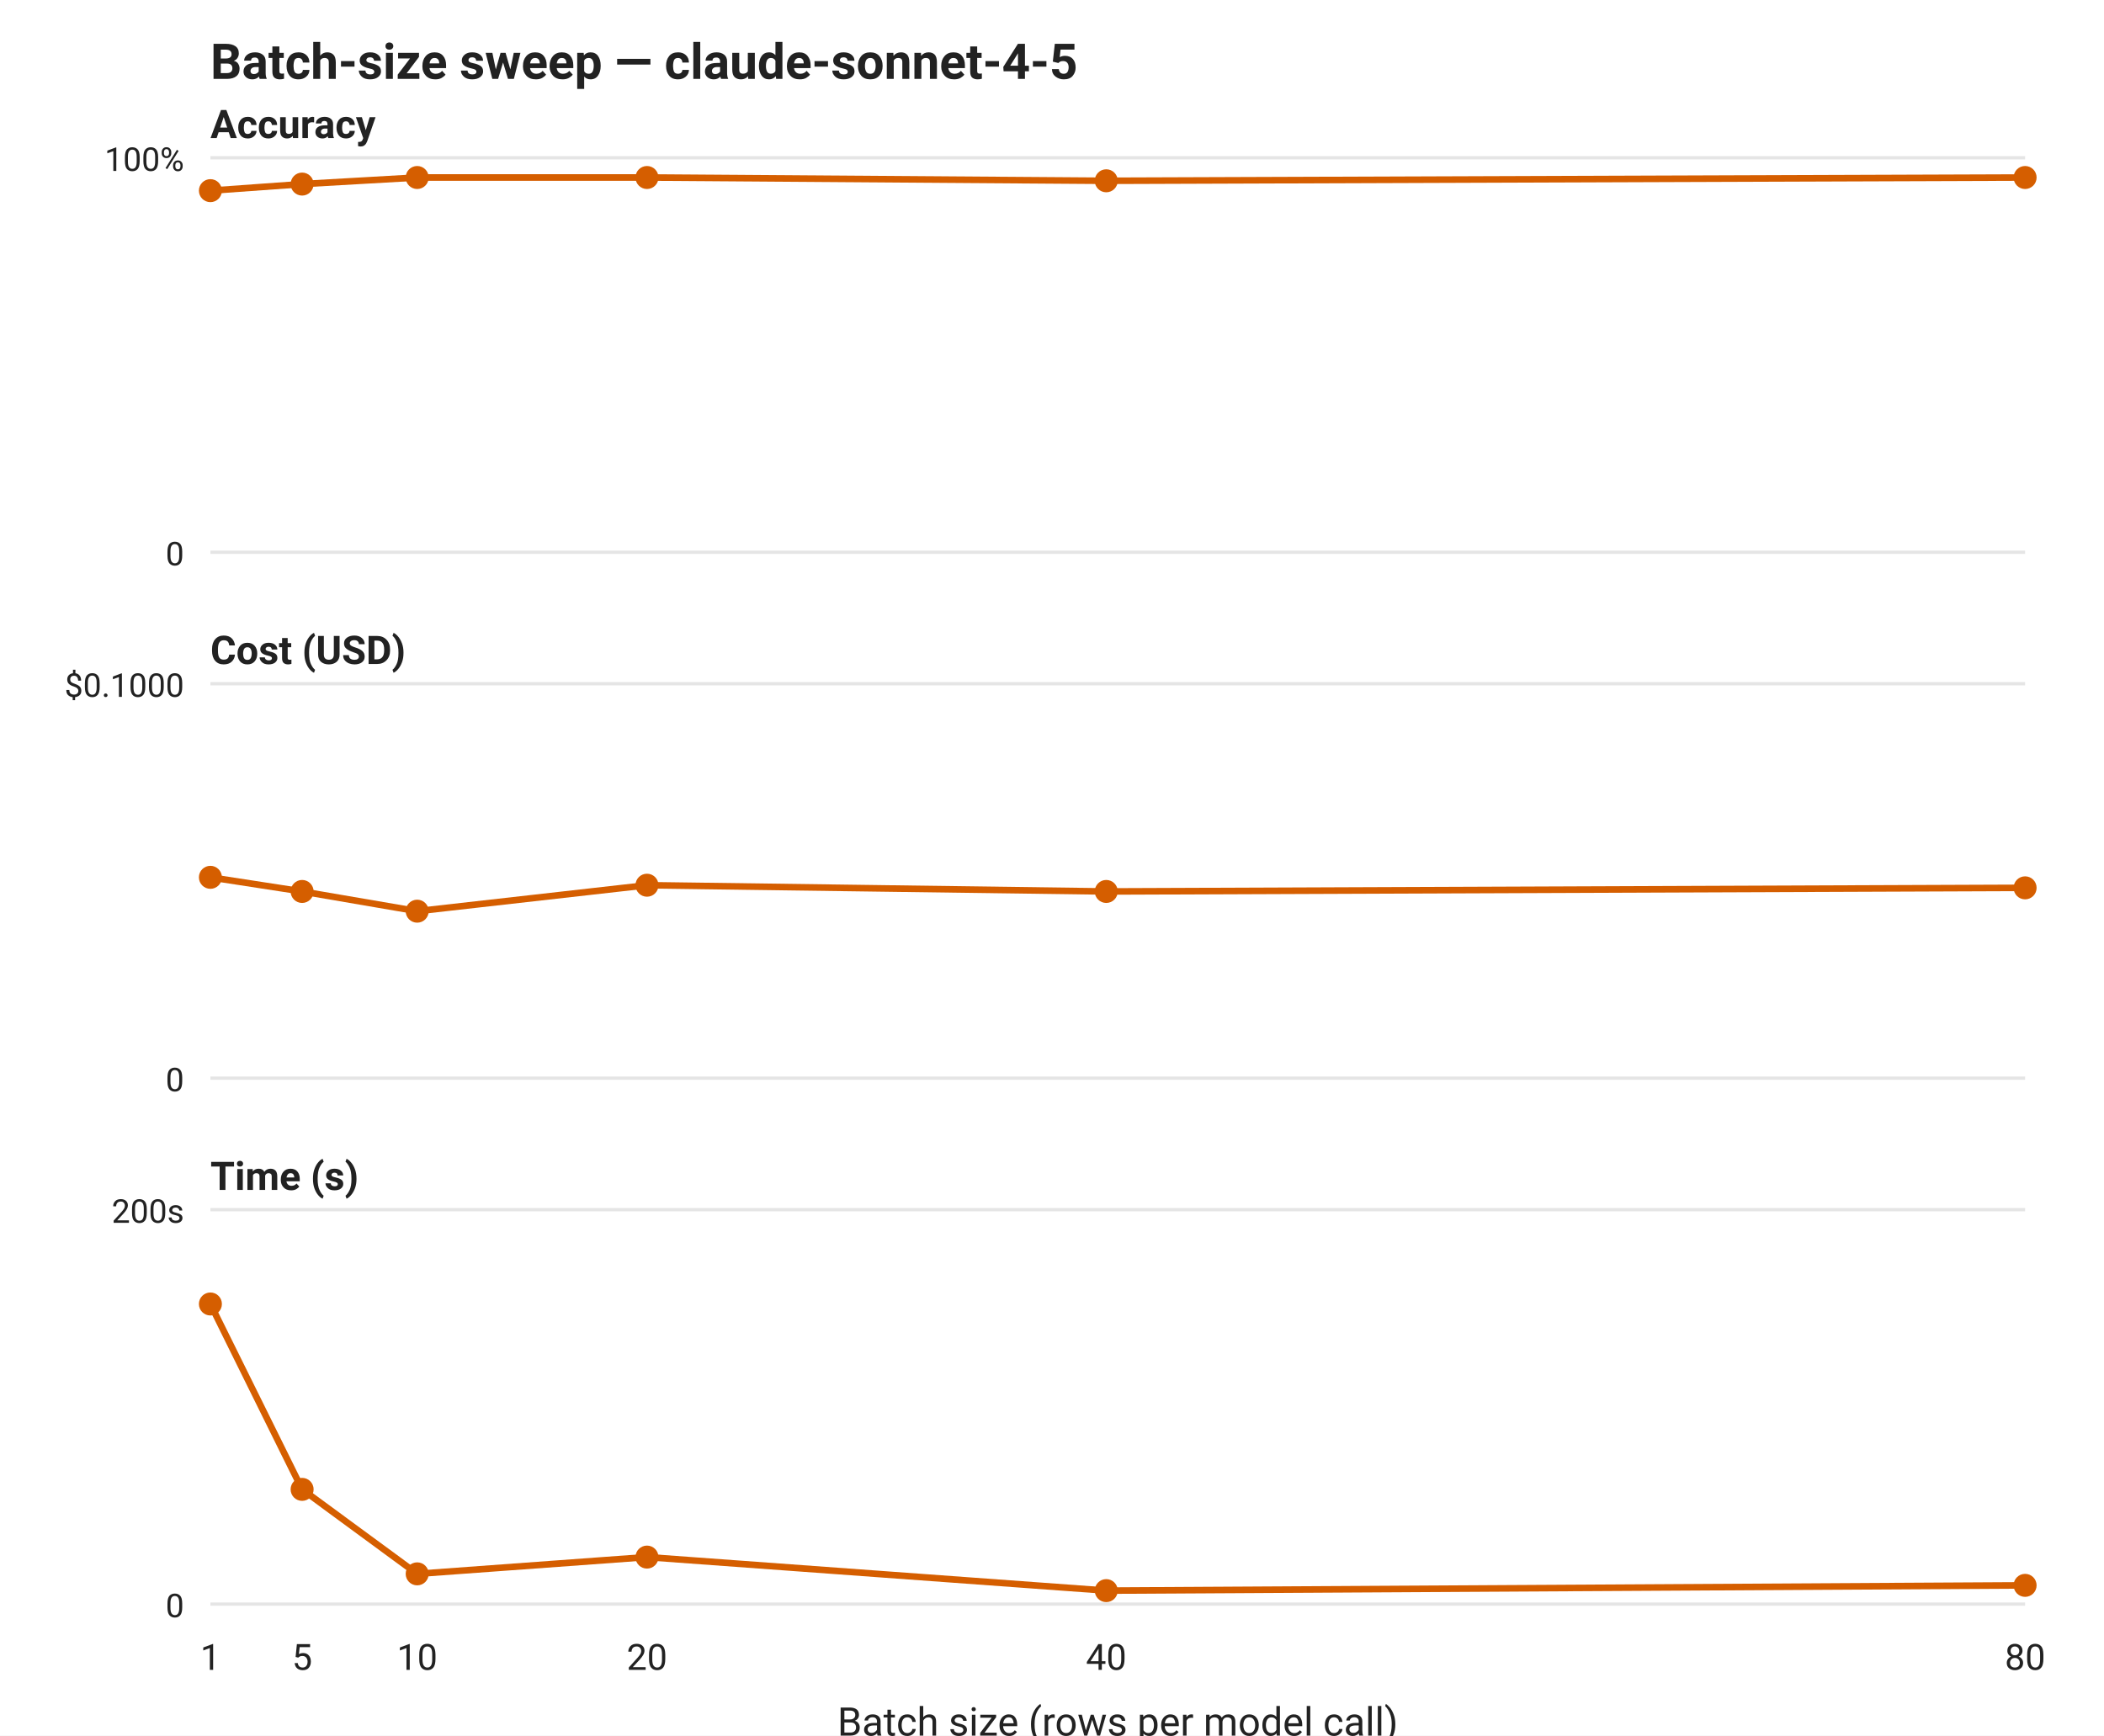
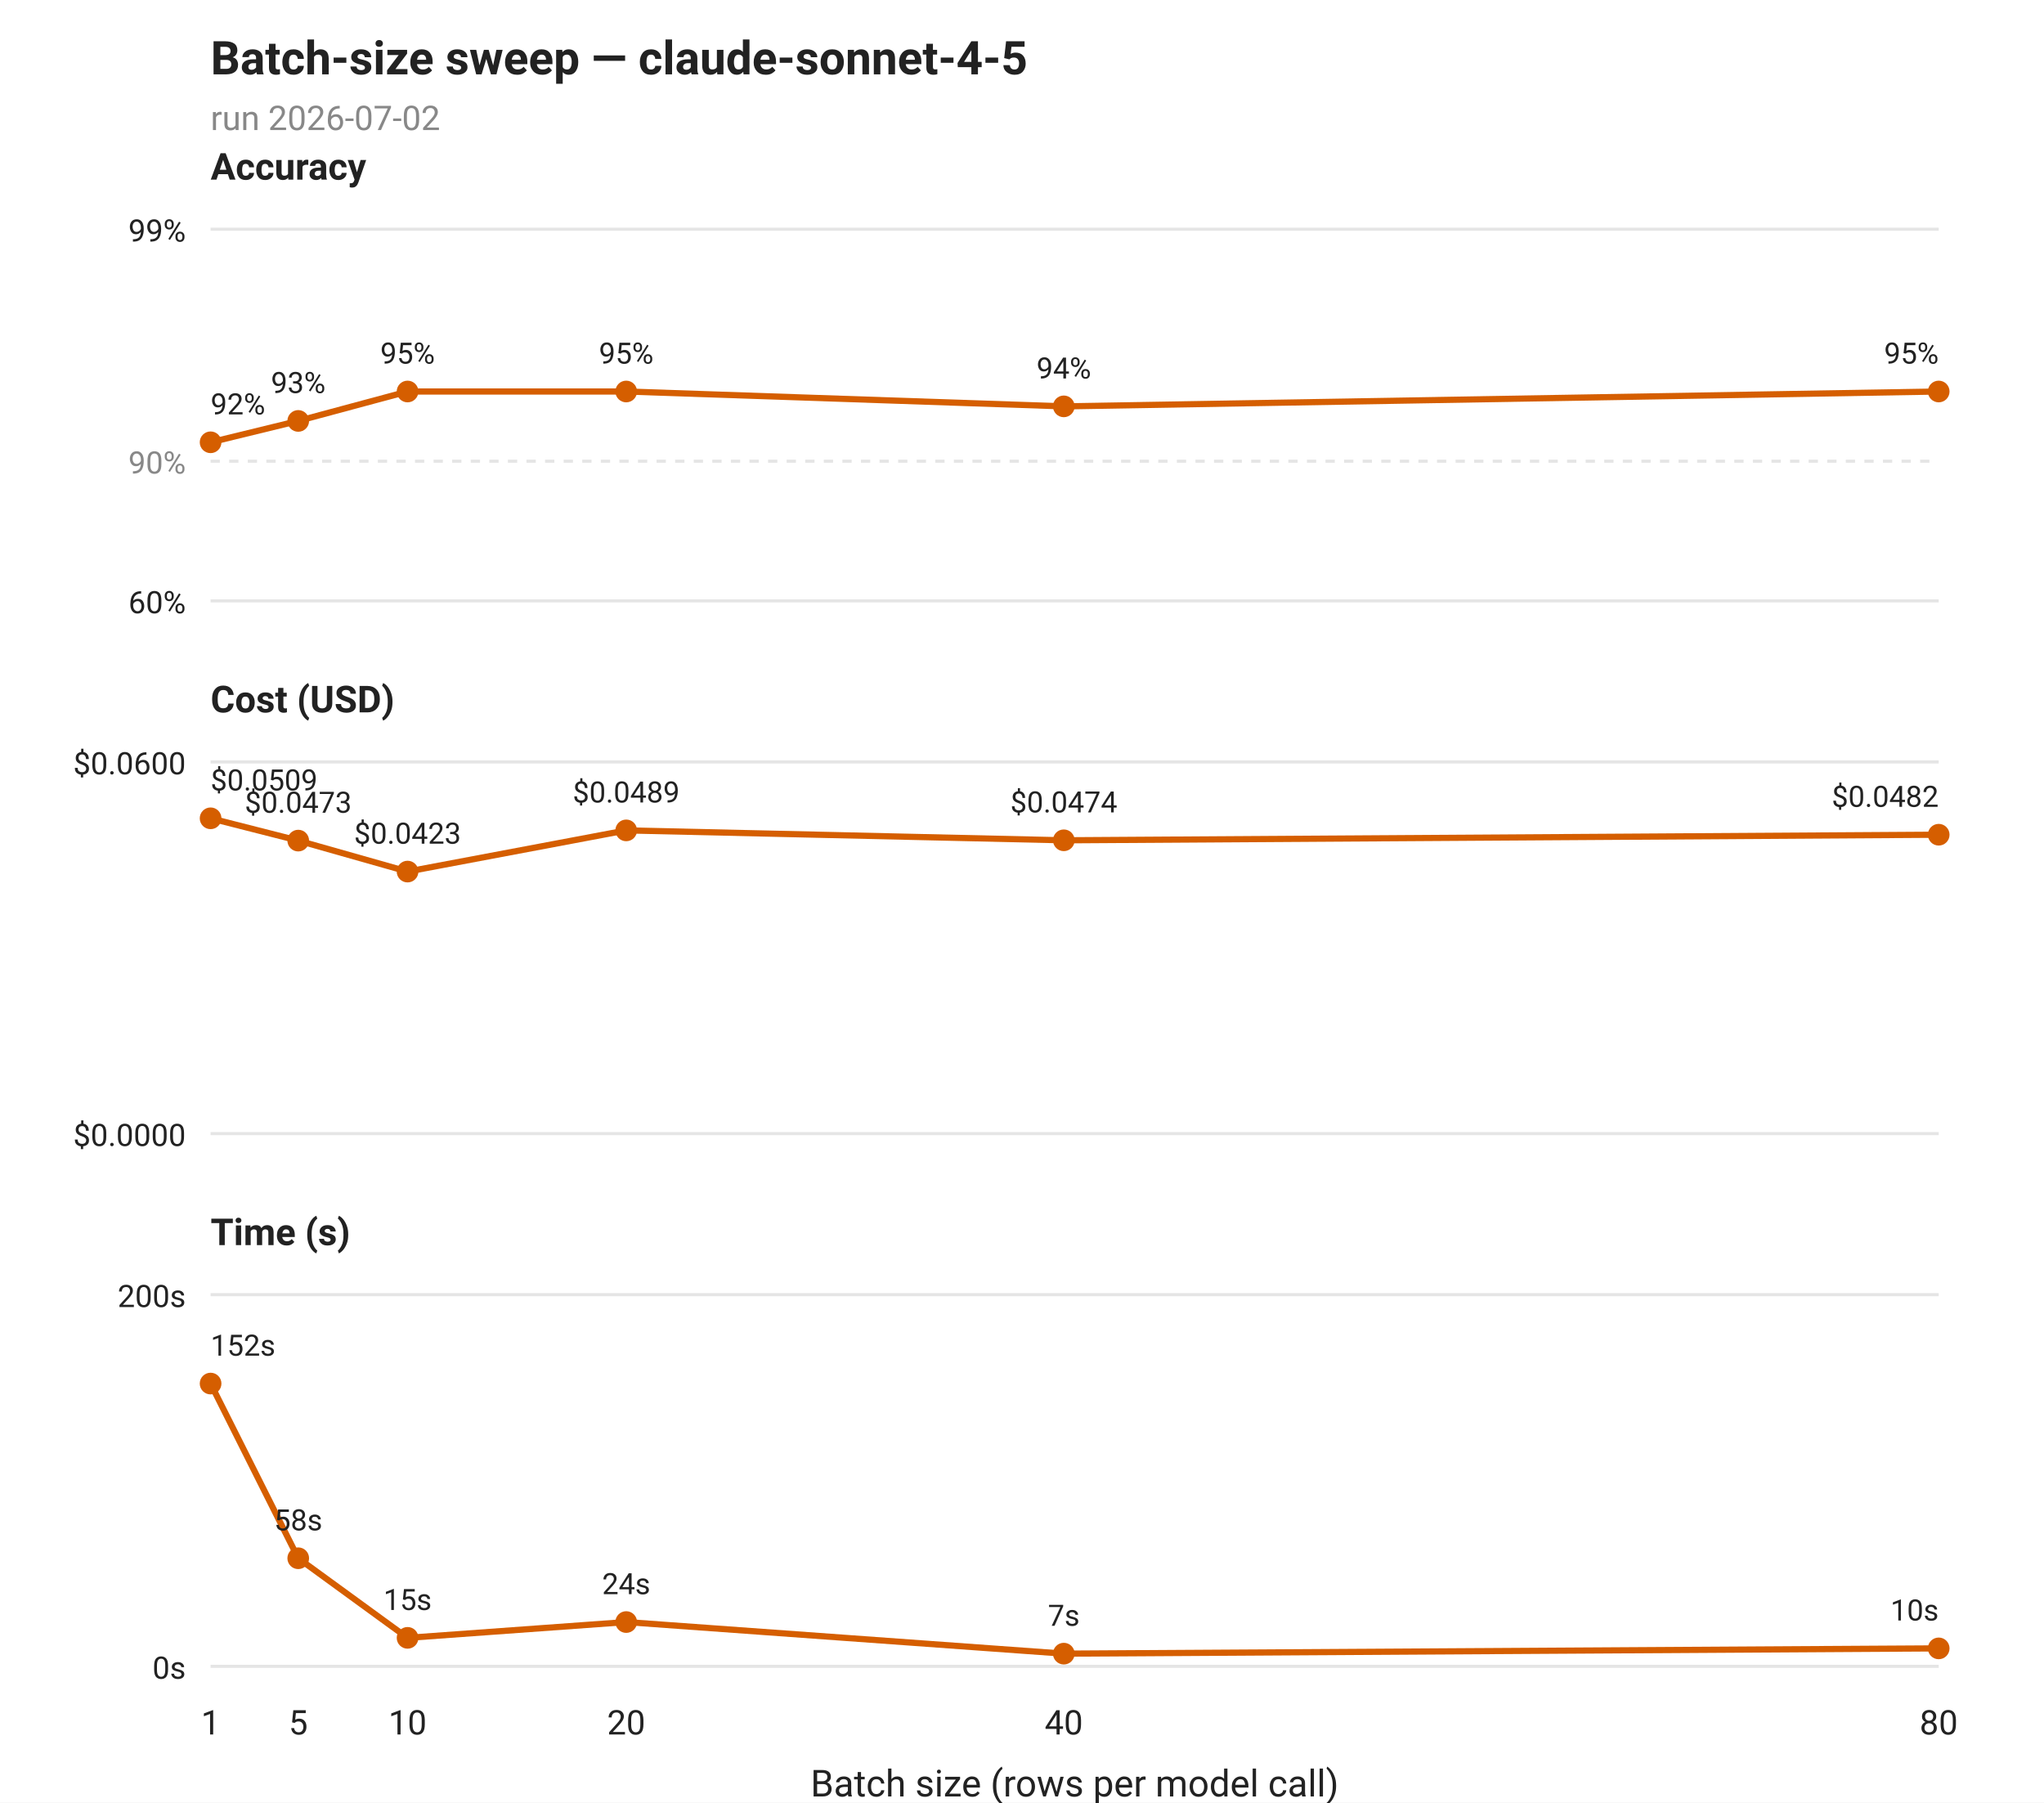
- <svg xmlns="http://www.w3.org/2000/svg" width="640" height="528" viewBox="0 0 640 528" font-family="system-ui, -apple-system, Segoe UI, Roboto, sans-serif">
-   <rect width="640" height="528" fill="#ffffff" />
-   <text x="64" y="24" font-size="15" font-weight="600" fill="#222222">Batch-size sweep — claude-sonnet-4-5</text>
-   <text x="64" y="42" font-size="12" font-weight="600" fill="#222222">Accuracy</text>
-   <line x1="64" y1="48" x2="616" y2="48" stroke="#e5e5e5" />
-   <line x1="64" y1="168" x2="616" y2="168" stroke="#e5e5e5" />
-   <text x="56" y="52" font-size="10" text-anchor="end" fill="#222222">100%</text>
-   <text x="56" y="172" font-size="10" text-anchor="end" fill="#222222">0</text>
-   <polyline points="64.0,58.0 91.9,56.0 126.9,54.0 196.8,54.0 336.5,55.0 616.0,54.0" fill="none" stroke="#D55E00" stroke-width="2" />
-   <circle cx="64.0" cy="58.0" r="3.5" fill="#D55E00" />
-   <circle cx="91.9" cy="56.0" r="3.5" fill="#D55E00" />
-   <circle cx="126.9" cy="54.0" r="3.5" fill="#D55E00" />
-   <circle cx="196.8" cy="54.0" r="3.5" fill="#D55E00" />
-   <circle cx="336.5" cy="55.0" r="3.5" fill="#D55E00" />
-   <circle cx="616.0" cy="54.0" r="3.5" fill="#D55E00" />
-   <text x="64" y="202" font-size="12" font-weight="600" fill="#222222">Cost (USD)</text>
-   <line x1="64" y1="208" x2="616" y2="208" stroke="#e5e5e5" />
-   <line x1="64" y1="328" x2="616" y2="328" stroke="#e5e5e5" />
-   <text x="56" y="212" font-size="10" text-anchor="end" fill="#222222">$0.1000</text>
-   <text x="56" y="332" font-size="10" text-anchor="end" fill="#222222">0</text>
-   <polyline points="64.0,266.9 91.9,271.2 126.9,277.2 196.8,269.3 336.5,271.2 616.0,270.1" fill="none" stroke="#D55E00" stroke-width="2" />
-   <circle cx="64.0" cy="266.9" r="3.5" fill="#D55E00" />
-   <circle cx="91.9" cy="271.2" r="3.5" fill="#D55E00" />
-   <circle cx="126.9" cy="277.2" r="3.5" fill="#D55E00" />
-   <circle cx="196.8" cy="269.3" r="3.5" fill="#D55E00" />
-   <circle cx="336.5" cy="271.2" r="3.5" fill="#D55E00" />
-   <circle cx="616.0" cy="270.1" r="3.5" fill="#D55E00" />
-   <text x="64" y="362" font-size="12" font-weight="600" fill="#222222">Time (s)</text>
-   <line x1="64" y1="368" x2="616" y2="368" stroke="#e5e5e5" />
-   <line x1="64" y1="488" x2="616" y2="488" stroke="#e5e5e5" />
-   <text x="56" y="372" font-size="10" text-anchor="end" fill="#222222">200s</text>
-   <text x="56" y="492" font-size="10" text-anchor="end" fill="#222222">0</text>
-   <polyline points="64.0,396.7 91.9,453.1 126.9,478.8 196.8,473.7 336.5,483.9 616.0,482.3" fill="none" stroke="#D55E00" stroke-width="2" />
-   <circle cx="64.0" cy="396.7" r="3.5" fill="#D55E00" />
-   <circle cx="91.9" cy="453.1" r="3.5" fill="#D55E00" />
-   <circle cx="126.9" cy="478.8" r="3.5" fill="#D55E00" />
-   <circle cx="196.8" cy="473.7" r="3.5" fill="#D55E00" />
-   <circle cx="336.5" cy="483.9" r="3.5" fill="#D55E00" />
-   <circle cx="616.0" cy="482.3" r="3.5" fill="#D55E00" />
-   <text x="64.0" y="508" font-size="11" text-anchor="middle" fill="#222222">1</text>
-   <text x="91.9" y="508" font-size="11" text-anchor="middle" fill="#222222">5</text>
-   <text x="126.9" y="508" font-size="11" text-anchor="middle" fill="#222222">10</text>
-   <text x="196.8" y="508" font-size="11" text-anchor="middle" fill="#222222">20</text>
-   <text x="336.5" y="508" font-size="11" text-anchor="middle" fill="#222222">40</text>
-   <text x="616.0" y="508" font-size="11" text-anchor="middle" fill="#222222">80</text>
-   <text x="340" y="528" font-size="12" text-anchor="middle" fill="#222222">Batch size (rows per model call)</text>
+ <svg xmlns="http://www.w3.org/2000/svg" width="660" height="582" viewBox="0 0 660 582" font-family="system-ui, -apple-system, Segoe UI, Roboto, sans-serif">
+   <rect width="660" height="582" fill="#ffffff" />
+   <text x="68" y="24" font-size="15" font-weight="600" fill="#222222">Batch-size sweep — claude-sonnet-4-5</text>
+   <text x="68" y="42" font-size="11" fill="#888888">run 2026-07-02</text>
+   <text x="68" y="58" font-size="12" font-weight="600" fill="#222222">Accuracy</text>
+   <line x1="68" y1="74" x2="626" y2="74" stroke="#e5e5e5" />
+   <line x1="68" y1="194" x2="626" y2="194" stroke="#e5e5e5" />
+   <text x="60" y="78" font-size="10" text-anchor="end" fill="#222222">99%</text>
+   <text x="60" y="198" font-size="10" text-anchor="end" fill="#222222">60%</text>
+   <line x1="68" y1="148.9" x2="626" y2="148.9" stroke="#e5e5e5" stroke-dasharray="3 3" />
+   <text x="60" y="152.9" font-size="10" text-anchor="end" fill="#888888">90%</text>
+   <polyline points="68.0,142.8 96.3,135.9 131.6,126.4 202.2,126.4 343.5,131.2 626.0,126.4" fill="none" stroke="#D55E00" stroke-width="2" />
+   <circle cx="68.0" cy="142.8" r="3.5" fill="#D55E00" />
+   <text x="68.0" y="133.8" font-size="9.5" text-anchor="start" fill="#222222">92%</text>
+   <circle cx="96.3" cy="135.9" r="3.5" fill="#D55E00" />
+   <text x="96.3" y="126.9" font-size="9.5" text-anchor="middle" fill="#222222">93%</text>
+   <circle cx="131.6" cy="126.4" r="3.5" fill="#D55E00" />
+   <text x="131.6" y="117.4" font-size="9.5" text-anchor="middle" fill="#222222">95%</text>
+   <circle cx="202.2" cy="126.4" r="3.5" fill="#D55E00" />
+   <text x="202.2" y="117.4" font-size="9.5" text-anchor="middle" fill="#222222">95%</text>
+   <circle cx="343.5" cy="131.2" r="3.5" fill="#D55E00" />
+   <text x="343.5" y="122.2" font-size="9.5" text-anchor="middle" fill="#222222">94%</text>
+   <circle cx="626.0" cy="126.4" r="3.5" fill="#D55E00" />
+   <text x="626.0" y="117.4" font-size="9.5" text-anchor="end" fill="#222222">95%</text>
+   <text x="68" y="230" font-size="12" font-weight="600" fill="#222222">Cost (USD)</text>
+   <line x1="68" y1="246" x2="626" y2="246" stroke="#e5e5e5" />
+   <line x1="68" y1="366" x2="626" y2="366" stroke="#e5e5e5" />
+   <text x="60" y="250" font-size="10" text-anchor="end" fill="#222222">$0.0600</text>
+   <text x="60" y="370" font-size="10" text-anchor="end" fill="#222222">$0.0000</text>
+   <polyline points="68.0,264.2 96.3,271.4 131.6,281.4 202.2,268.1 343.5,271.3 626.0,269.5" fill="none" stroke="#D55E00" stroke-width="2" />
+   <circle cx="68.0" cy="264.2" r="3.5" fill="#D55E00" />
+   <text x="68.0" y="255.2" font-size="9.5" text-anchor="start" fill="#222222">$0.0509</text>
+   <circle cx="96.3" cy="271.4" r="3.5" fill="#D55E00" />
+   <text x="96.3" y="262.4" font-size="9.5" text-anchor="middle" fill="#222222">$0.0473</text>
+   <circle cx="131.6" cy="281.4" r="3.5" fill="#D55E00" />
+   <text x="131.6" y="272.4" font-size="9.5" text-anchor="middle" fill="#222222">$0.0423</text>
+   <circle cx="202.2" cy="268.1" r="3.5" fill="#D55E00" />
+   <text x="202.2" y="259.1" font-size="9.5" text-anchor="middle" fill="#222222">$0.0489</text>
+   <circle cx="343.5" cy="271.3" r="3.5" fill="#D55E00" />
+   <text x="343.5" y="262.3" font-size="9.5" text-anchor="middle" fill="#222222">$0.0474</text>
+   <circle cx="626.0" cy="269.5" r="3.5" fill="#D55E00" />
+   <text x="626.0" y="260.5" font-size="9.5" text-anchor="end" fill="#222222">$0.0482</text>
+   <text x="68" y="402" font-size="12" font-weight="600" fill="#222222">Time (s)</text>
+   <line x1="68" y1="418" x2="626" y2="418" stroke="#e5e5e5" />
+   <line x1="68" y1="538" x2="626" y2="538" stroke="#e5e5e5" />
+   <text x="60" y="422" font-size="10" text-anchor="end" fill="#222222">200s</text>
+   <text x="60" y="542" font-size="10" text-anchor="end" fill="#222222">0s</text>
+   <polyline points="68.0,446.7 96.3,503.1 131.6,528.8 202.2,523.7 343.5,533.9 626.0,532.2" fill="none" stroke="#D55E00" stroke-width="2" />
+   <circle cx="68.0" cy="446.7" r="3.5" fill="#D55E00" />
+   <text x="68.0" y="437.7" font-size="9.5" text-anchor="start" fill="#222222">152s</text>
+   <circle cx="96.3" cy="503.1" r="3.5" fill="#D55E00" />
+   <text x="96.3" y="494.1" font-size="9.5" text-anchor="middle" fill="#222222">58s</text>
+   <circle cx="131.6" cy="528.8" r="3.5" fill="#D55E00" />
+   <text x="131.6" y="519.8" font-size="9.5" text-anchor="middle" fill="#222222">15s</text>
+   <circle cx="202.2" cy="523.7" r="3.5" fill="#D55E00" />
+   <text x="202.2" y="514.7" font-size="9.5" text-anchor="middle" fill="#222222">24s</text>
+   <circle cx="343.5" cy="533.9" r="3.5" fill="#D55E00" />
+   <text x="343.5" y="524.9" font-size="9.5" text-anchor="middle" fill="#222222">7s</text>
+   <circle cx="626.0" cy="532.2" r="3.5" fill="#D55E00" />
+   <text x="626.0" y="523.2" font-size="9.5" text-anchor="end" fill="#222222">10s</text>
+   <text x="68.0" y="560" font-size="11" text-anchor="middle" fill="#222222">1</text>
+   <text x="96.3" y="560" font-size="11" text-anchor="middle" fill="#222222">5</text>
+   <text x="131.6" y="560" font-size="11" text-anchor="middle" fill="#222222">10</text>
+   <text x="202.2" y="560" font-size="11" text-anchor="middle" fill="#222222">20</text>
+   <text x="343.5" y="560" font-size="11" text-anchor="middle" fill="#222222">40</text>
+   <text x="626.0" y="560" font-size="11" text-anchor="middle" fill="#222222">80</text>
+   <text x="347" y="580" font-size="12" text-anchor="middle" fill="#222222">Batch size (rows per model call)</text>
</svg>
